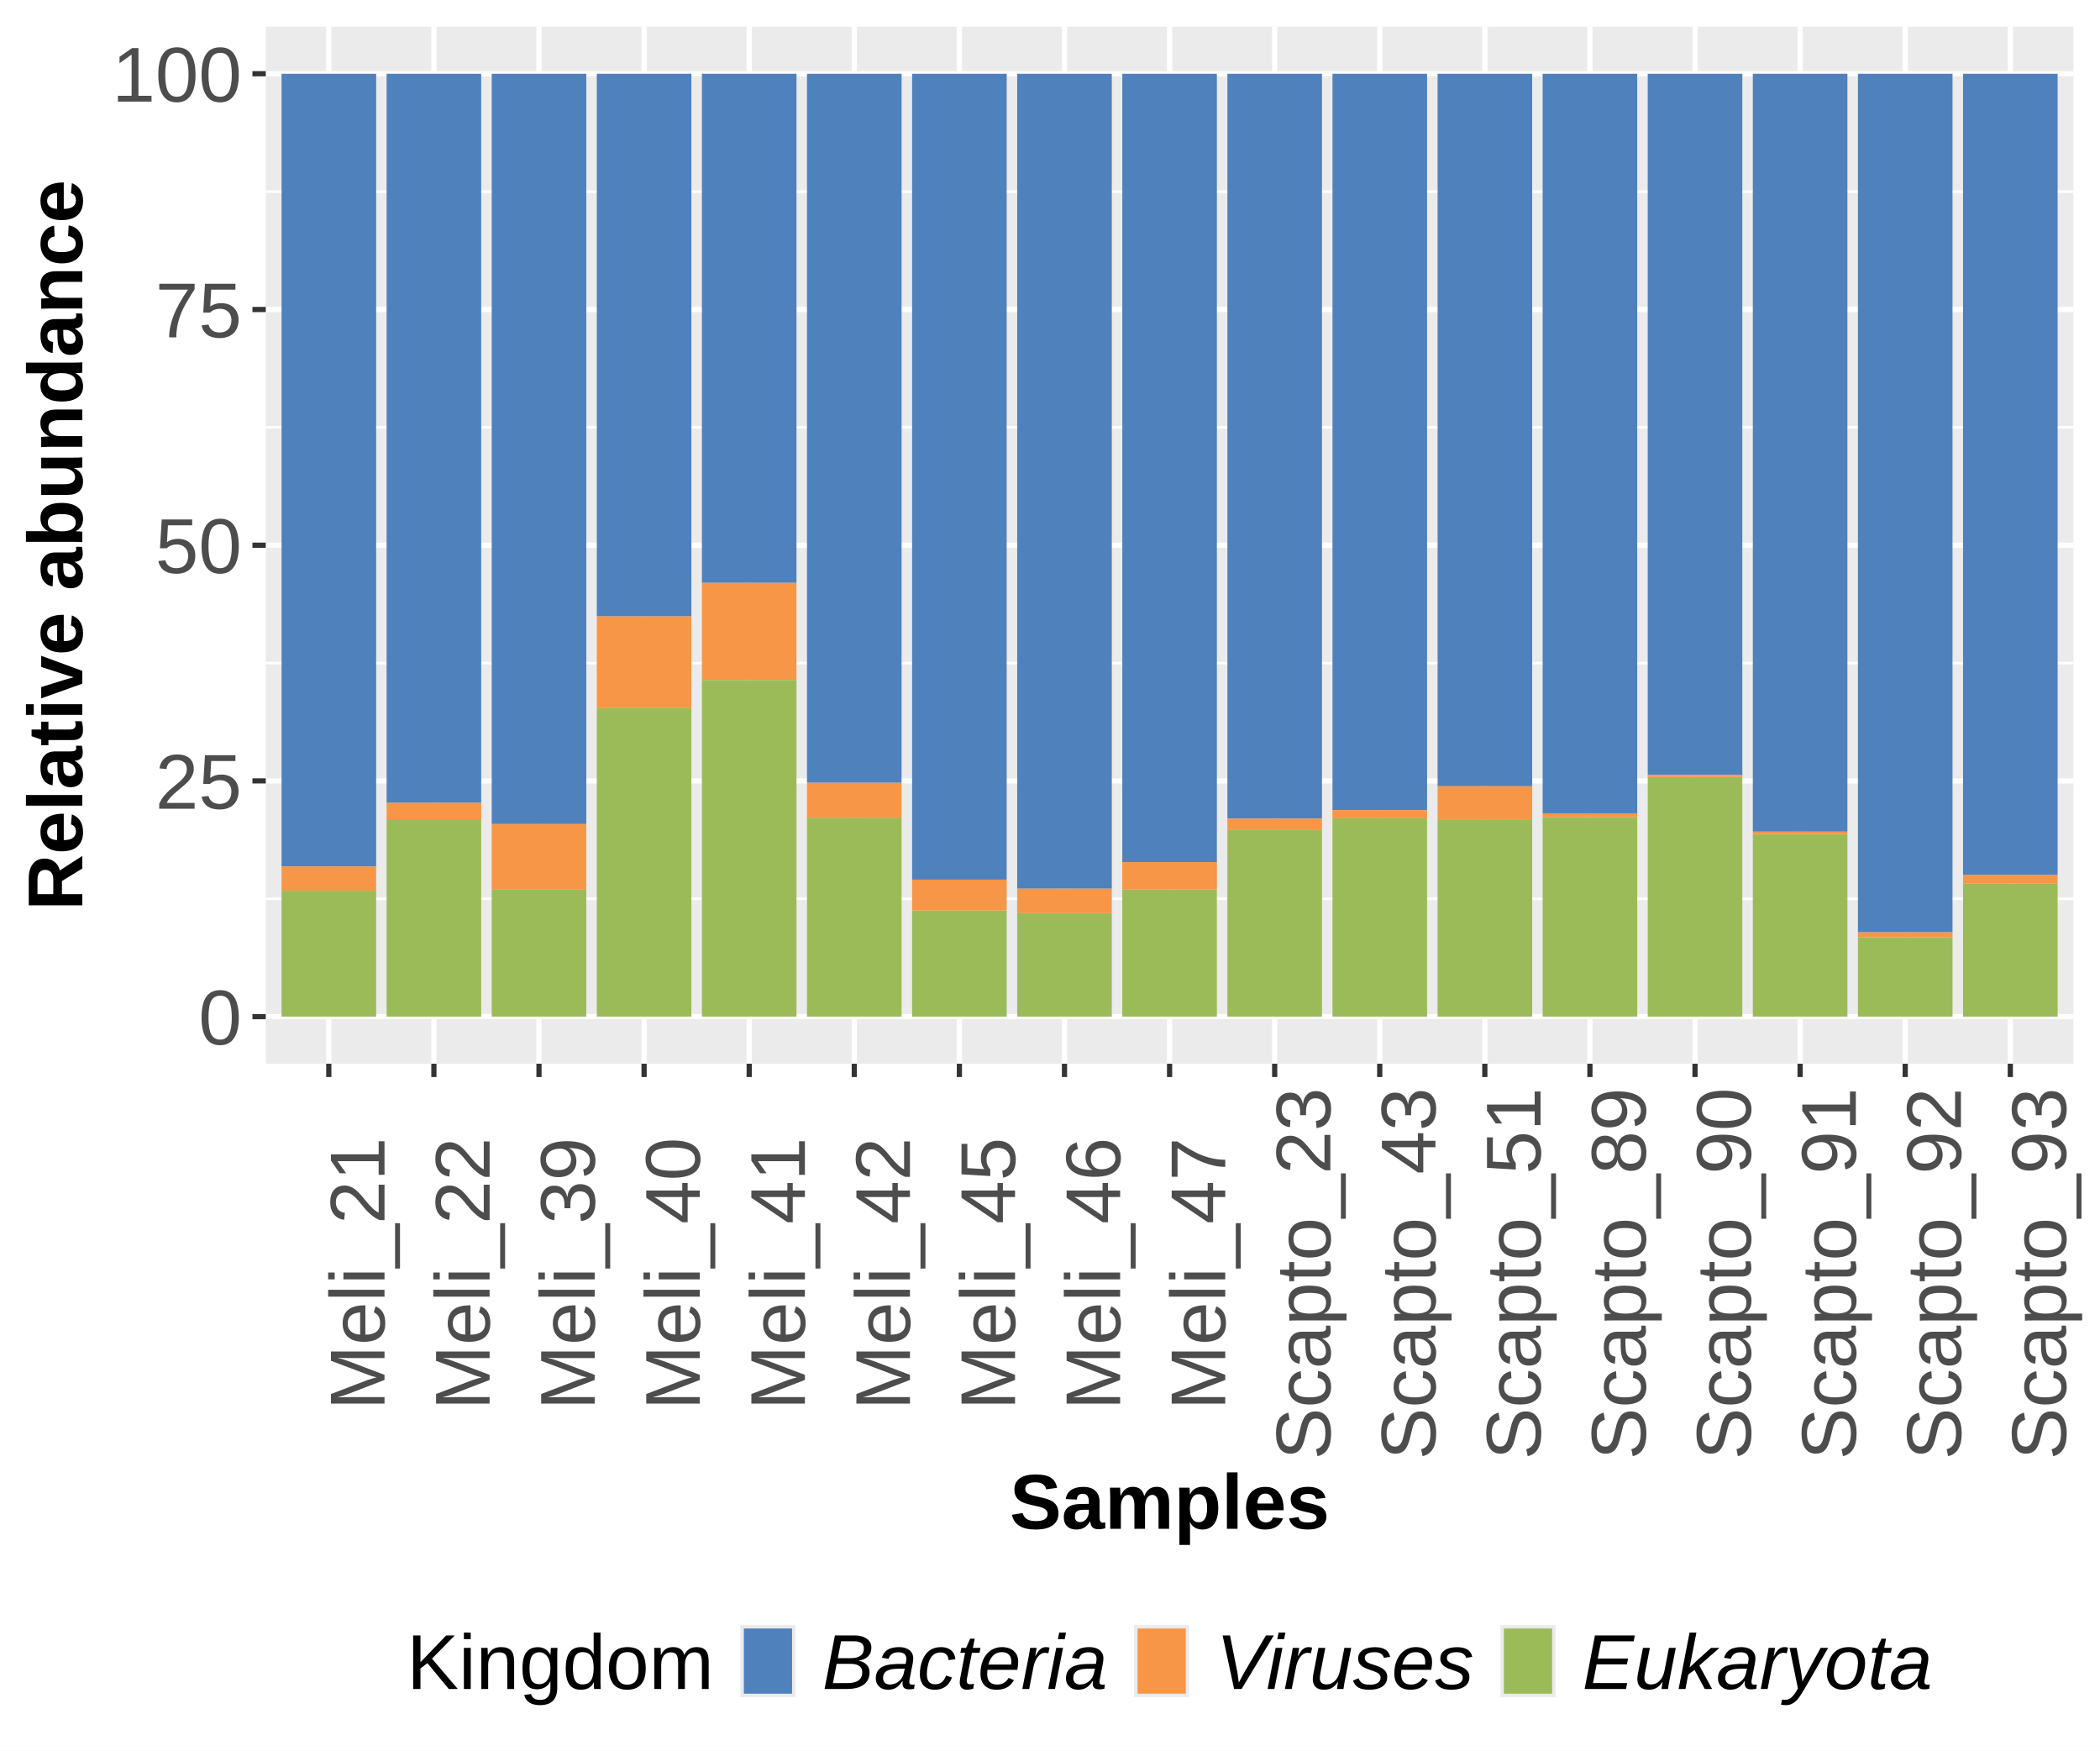
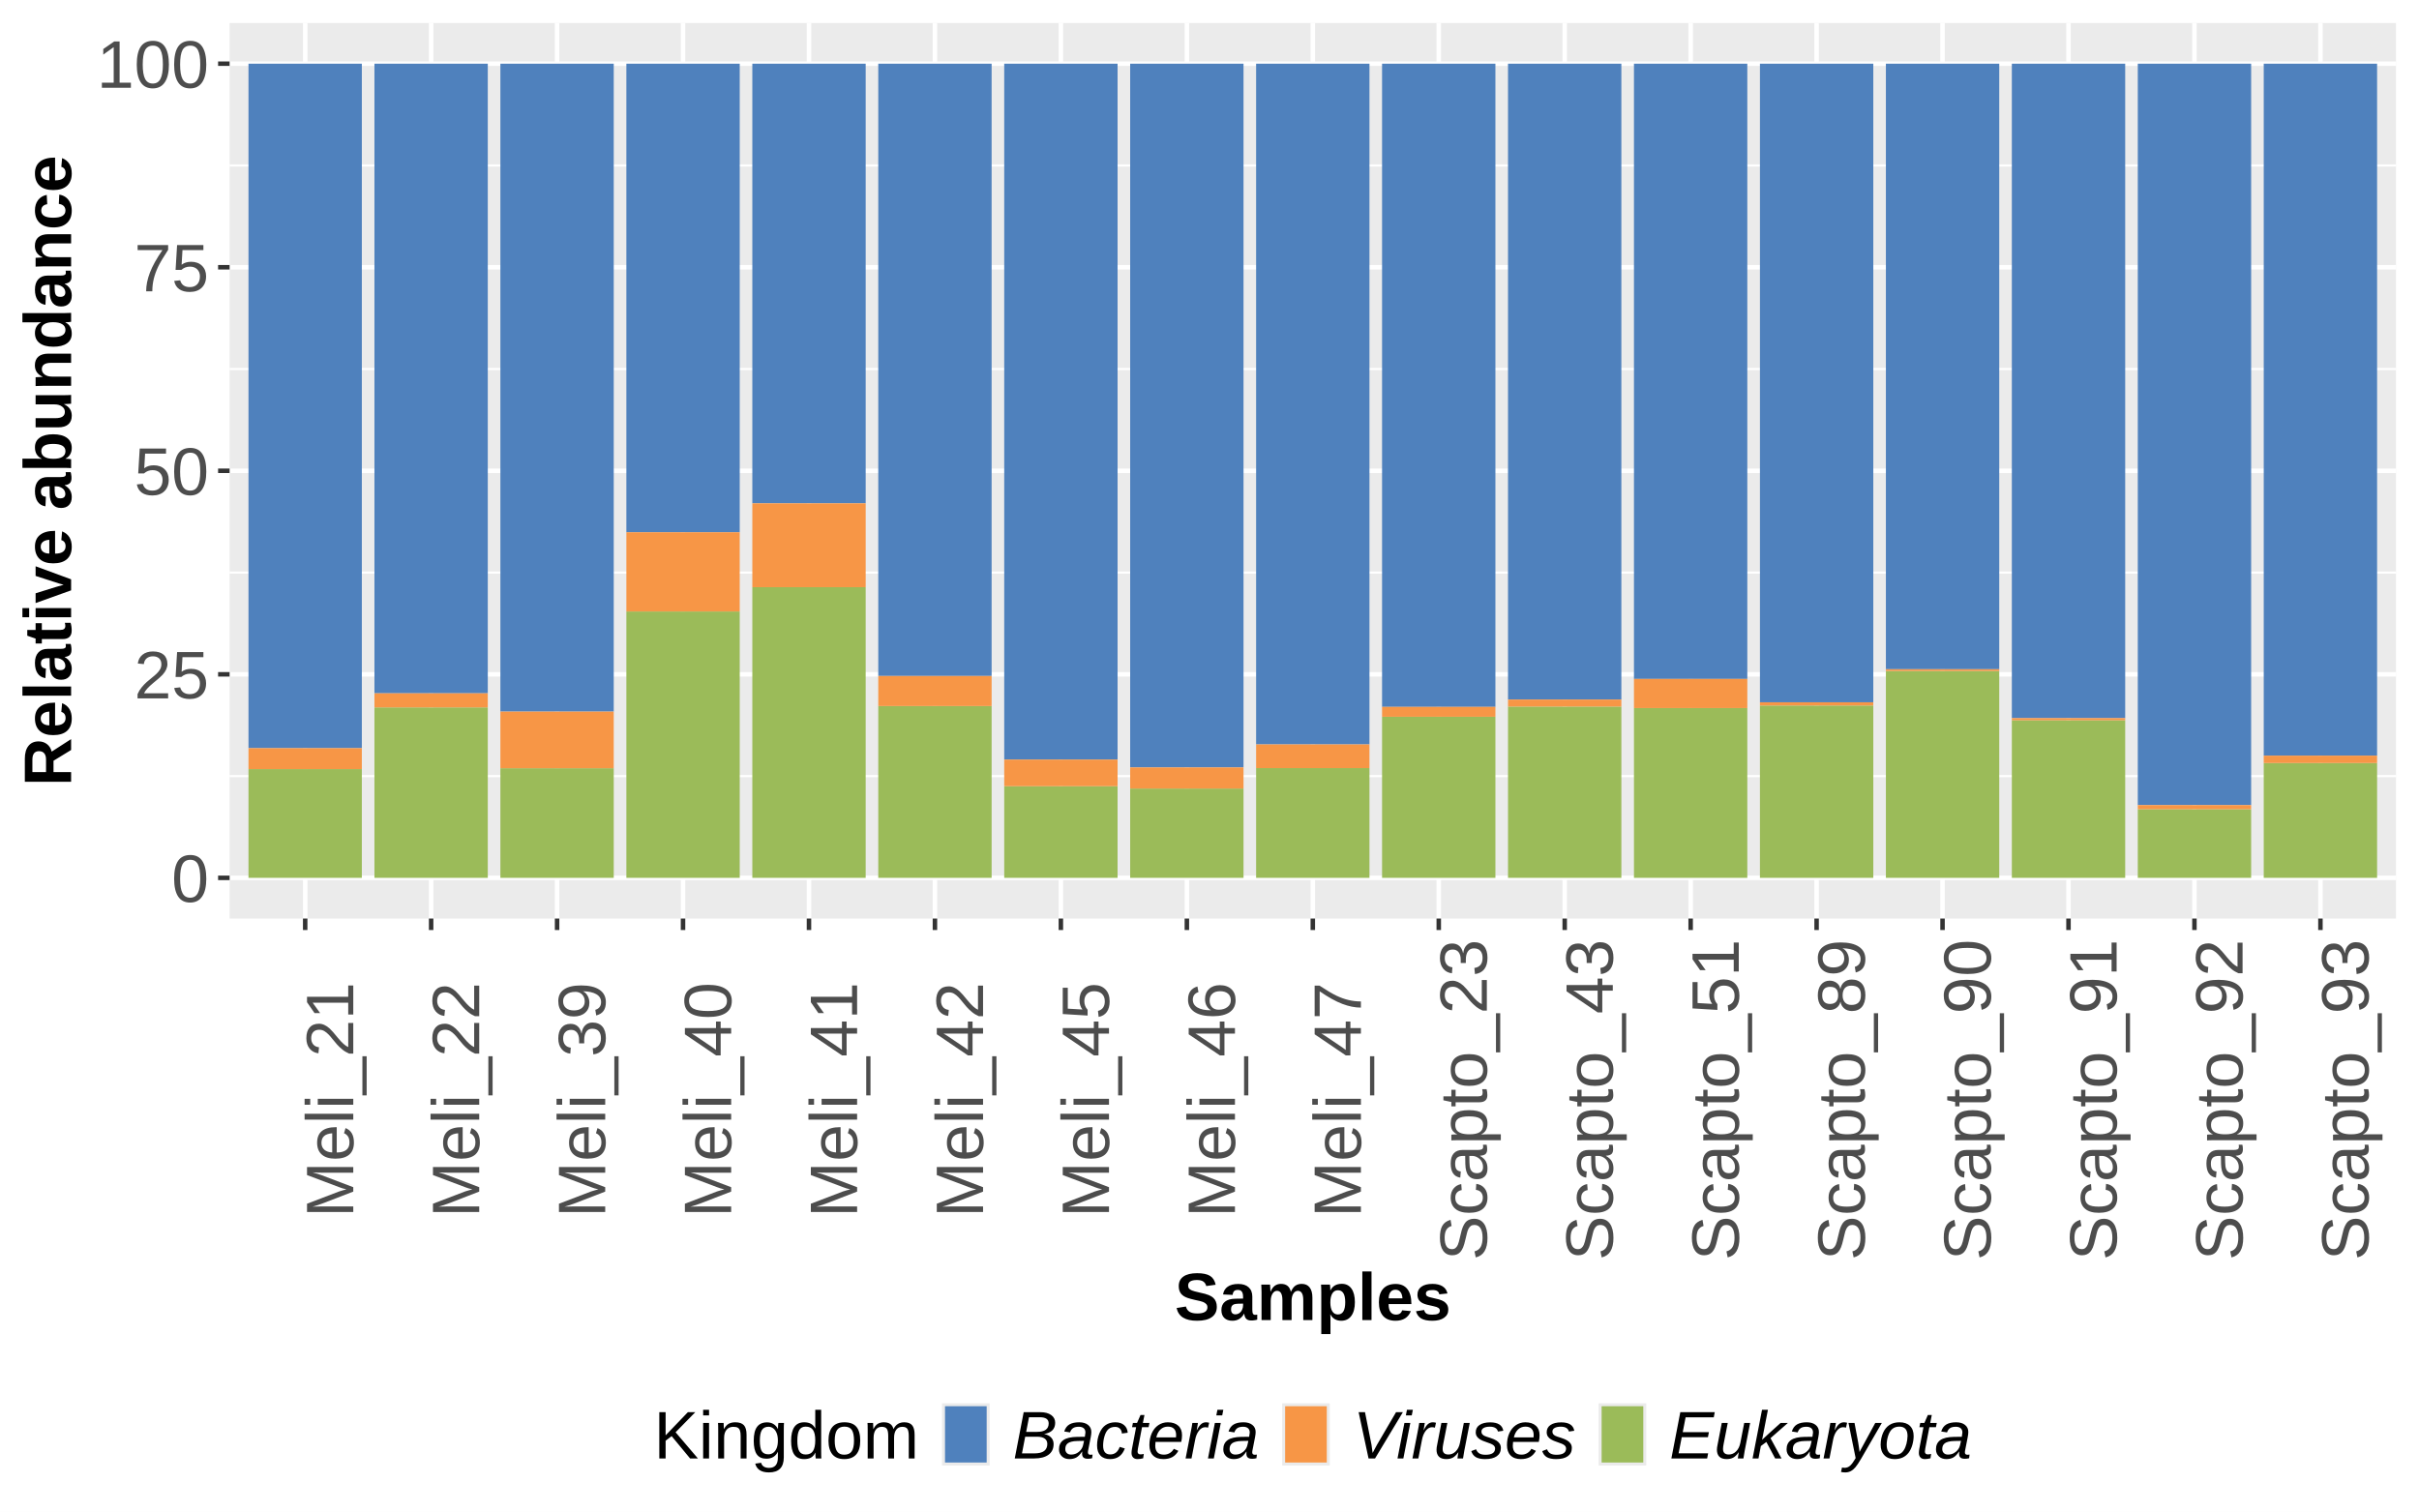
- <svg xmlns="http://www.w3.org/2000/svg" class="svglite" width="432.00pt" height="360.00pt" viewBox="0 0 432.00 360.00">
+ <svg xmlns="http://www.w3.org/2000/svg" class="svglite" width="576.00pt" height="360.00pt" viewBox="0 0 576.00 360.00">
  <defs>
    <style type="text/css">
    .svglite line, .svglite polyline, .svglite polygon, .svglite path, .svglite rect, .svglite circle {
      fill: none;
      stroke: #000000;
      stroke-linecap: round;
      stroke-linejoin: round;
      stroke-miterlimit: 10.00;
    }
    .svglite text {
      white-space: pre;
    }
  </style>
  </defs>
  <rect width="100%" height="100%" style="stroke: none; fill: #FFFFFF;" />
  <defs>
-     <clipPath id="cpMC4wMHw0MzIuMDB8MC4wMHwzNjAuMDA=">
-       <rect x="0.00" y="0.00" width="432.00" height="360.00" />
+     <clipPath id="cpMC4wMHw1NzYuMDB8MC4wMHwzNjAuMDA=">
+       <rect x="0.00" y="0.00" width="576.00" height="360.00" />
    </clipPath>
  </defs>
-   <g clip-path="url(#cpMC4wMHw0MzIuMDB8MC4wMHwzNjAuMDA=)">
-     <rect x="0.00" y="0.00" width="432.00" height="360.00" style="stroke-width: 1.07; stroke: #FFFFFF; fill: #FFFFFF;" />
+   <g clip-path="url(#cpMC4wMHw1NzYuMDB8MC4wMHwzNjAuMDA=)">
+     <rect x="0.00" y="0.00" width="576.00" height="360.00" style="stroke-width: 1.07; stroke: #FFFFFF; fill: #FFFFFF;" />
  </g>
  <defs>
-     <clipPath id="cpNTQuNjd8NDI2LjUyfDUuNDh8MjE4Ljc3">
-       <rect x="54.67" y="5.48" width="371.85" height="213.30" />
+     <clipPath id="cpNTQuNjd8NTcwLjUyfDUuNDh8MjE4Ljc3">
+       <rect x="54.67" y="5.48" width="515.85" height="213.30" />
    </clipPath>
  </defs>
-   <g clip-path="url(#cpNTQuNjd8NDI2LjUyfDUuNDh8MjE4Ljc3)">
-     <rect x="54.67" y="5.48" width="371.85" height="213.30" style="stroke-width: 1.07; stroke: none; fill: #EBEBEB;" />
-     <polyline points="54.67,184.84 426.52,184.84 " style="stroke-width: 0.53; stroke: #FFFFFF; stroke-linecap: butt;" />
-     <polyline points="54.67,136.37 426.52,136.37 " style="stroke-width: 0.53; stroke: #FFFFFF; stroke-linecap: butt;" />
-     <polyline points="54.67,87.89 426.52,87.89 " style="stroke-width: 0.53; stroke: #FFFFFF; stroke-linecap: butt;" />
-     <polyline points="54.67,39.41 426.52,39.41 " style="stroke-width: 0.53; stroke: #FFFFFF; stroke-linecap: butt;" />
-     <polyline points="54.67,209.08 426.52,209.08 " style="stroke-width: 1.07; stroke: #FFFFFF; stroke-linecap: butt;" />
-     <polyline points="54.67,160.60 426.52,160.60 " style="stroke-width: 1.07; stroke: #FFFFFF; stroke-linecap: butt;" />
-     <polyline points="54.67,112.13 426.52,112.13 " style="stroke-width: 1.07; stroke: #FFFFFF; stroke-linecap: butt;" />
-     <polyline points="54.67,63.65 426.52,63.65 " style="stroke-width: 1.07; stroke: #FFFFFF; stroke-linecap: butt;" />
-     <polyline points="54.67,15.17 426.52,15.17 " style="stroke-width: 1.07; stroke: #FFFFFF; stroke-linecap: butt;" />
-     <polyline points="67.64,218.77 67.64,5.48 " style="stroke-width: 1.07; stroke: #FFFFFF; stroke-linecap: butt;" />
-     <polyline points="89.26,218.77 89.26,5.48 " style="stroke-width: 1.07; stroke: #FFFFFF; stroke-linecap: butt;" />
-     <polyline points="110.88,218.77 110.88,5.48 " style="stroke-width: 1.07; stroke: #FFFFFF; stroke-linecap: butt;" />
-     <polyline points="132.50,218.77 132.50,5.48 " style="stroke-width: 1.07; stroke: #FFFFFF; stroke-linecap: butt;" />
-     <polyline points="154.12,218.77 154.12,5.48 " style="stroke-width: 1.07; stroke: #FFFFFF; stroke-linecap: butt;" />
-     <polyline points="175.74,218.77 175.74,5.48 " style="stroke-width: 1.07; stroke: #FFFFFF; stroke-linecap: butt;" />
-     <polyline points="197.36,218.77 197.36,5.48 " style="stroke-width: 1.07; stroke: #FFFFFF; stroke-linecap: butt;" />
-     <polyline points="218.98,218.77 218.98,5.48 " style="stroke-width: 1.07; stroke: #FFFFFF; stroke-linecap: butt;" />
-     <polyline points="240.60,218.77 240.60,5.48 " style="stroke-width: 1.07; stroke: #FFFFFF; stroke-linecap: butt;" />
-     <polyline points="262.22,218.77 262.22,5.48 " style="stroke-width: 1.07; stroke: #FFFFFF; stroke-linecap: butt;" />
-     <polyline points="283.83,218.77 283.83,5.48 " style="stroke-width: 1.07; stroke: #FFFFFF; stroke-linecap: butt;" />
-     <polyline points="305.45,218.77 305.45,5.48 " style="stroke-width: 1.07; stroke: #FFFFFF; stroke-linecap: butt;" />
-     <polyline points="327.07,218.77 327.07,5.48 " style="stroke-width: 1.07; stroke: #FFFFFF; stroke-linecap: butt;" />
-     <polyline points="348.69,218.77 348.69,5.48 " style="stroke-width: 1.07; stroke: #FFFFFF; stroke-linecap: butt;" />
-     <polyline points="370.31,218.77 370.31,5.48 " style="stroke-width: 1.07; stroke: #FFFFFF; stroke-linecap: butt;" />
-     <polyline points="391.93,218.77 391.93,5.48 " style="stroke-width: 1.07; stroke: #FFFFFF; stroke-linecap: butt;" />
-     <polyline points="413.55,218.77 413.55,5.48 " style="stroke-width: 1.07; stroke: #FFFFFF; stroke-linecap: butt;" />
-     <rect x="382.20" y="15.17" width="19.46" height="176.57" style="stroke-width: 1.07; stroke: none; stroke-linecap: butt; stroke-linejoin: miter; fill: #4F81BD;" />
-     <rect x="209.25" y="15.17" width="19.46" height="167.60" style="stroke-width: 1.07; stroke: none; stroke-linecap: butt; stroke-linejoin: miter; fill: #4F81BD;" />
-     <rect x="187.63" y="15.17" width="19.46" height="165.74" style="stroke-width: 1.07; stroke: none; stroke-linecap: butt; stroke-linejoin: miter; fill: #4F81BD;" />
-     <rect x="403.82" y="15.17" width="19.46" height="164.80" style="stroke-width: 1.07; stroke: none; stroke-linecap: butt; stroke-linejoin: miter; fill: #4F81BD;" />
-     <rect x="57.92" y="15.17" width="19.46" height="163.02" style="stroke-width: 1.07; stroke: none; stroke-linecap: butt; stroke-linejoin: miter; fill: #4F81BD;" />
-     <rect x="230.87" y="15.17" width="19.46" height="162.13" style="stroke-width: 1.07; stroke: none; stroke-linecap: butt; stroke-linejoin: miter; fill: #4F81BD;" />
-     <rect x="360.58" y="15.17" width="19.46" height="155.87" style="stroke-width: 1.07; stroke: none; stroke-linecap: butt; stroke-linejoin: miter; fill: #4F81BD;" />
-     <rect x="101.15" y="15.17" width="19.46" height="154.31" style="stroke-width: 1.07; stroke: none; stroke-linecap: butt; stroke-linejoin: miter; fill: #4F81BD;" />
-     <rect x="252.49" y="15.17" width="19.46" height="153.19" style="stroke-width: 1.07; stroke: none; stroke-linecap: butt; stroke-linejoin: miter; fill: #4F81BD;" />
-     <rect x="317.34" y="15.17" width="19.46" height="152.09" style="stroke-width: 1.07; stroke: none; stroke-linecap: butt; stroke-linejoin: miter; fill: #4F81BD;" />
-     <rect x="274.11" y="15.17" width="19.46" height="151.43" style="stroke-width: 1.07; stroke: none; stroke-linecap: butt; stroke-linejoin: miter; fill: #4F81BD;" />
-     <rect x="79.53" y="15.17" width="19.46" height="149.95" style="stroke-width: 1.07; stroke: none; stroke-linecap: butt; stroke-linejoin: miter; fill: #4F81BD;" />
-     <rect x="295.73" y="15.17" width="19.46" height="146.53" style="stroke-width: 1.07; stroke: none; stroke-linecap: butt; stroke-linejoin: miter; fill: #4F81BD;" />
-     <rect x="166.01" y="15.17" width="19.46" height="145.83" style="stroke-width: 1.07; stroke: none; stroke-linecap: butt; stroke-linejoin: miter; fill: #4F81BD;" />
-     <rect x="338.96" y="15.17" width="19.46" height="144.22" style="stroke-width: 1.07; stroke: none; stroke-linecap: butt; stroke-linejoin: miter; fill: #4F81BD;" />
-     <rect x="122.77" y="15.17" width="19.46" height="111.60" style="stroke-width: 1.07; stroke: none; stroke-linecap: butt; stroke-linejoin: miter; fill: #4F81BD;" />
-     <rect x="144.39" y="15.17" width="19.46" height="104.70" style="stroke-width: 1.07; stroke: none; stroke-linecap: butt; stroke-linejoin: miter; fill: #4F81BD;" />
-     <rect x="144.39" y="139.85" width="19.46" height="69.23" style="stroke-width: 1.07; stroke: none; stroke-linecap: butt; stroke-linejoin: miter; fill: #9BBB59;" />
-     <rect x="122.77" y="145.64" width="19.46" height="63.44" style="stroke-width: 1.07; stroke: none; stroke-linecap: butt; stroke-linejoin: miter; fill: #9BBB59;" />
-     <rect x="338.96" y="159.80" width="19.46" height="49.28" style="stroke-width: 1.07; stroke: none; stroke-linecap: butt; stroke-linejoin: miter; fill: #9BBB59;" />
-     <rect x="317.34" y="168.03" width="19.46" height="41.05" style="stroke-width: 1.07; stroke: none; stroke-linecap: butt; stroke-linejoin: miter; fill: #9BBB59;" />
-     <rect x="166.01" y="168.16" width="19.46" height="40.92" style="stroke-width: 1.07; stroke: none; stroke-linecap: butt; stroke-linejoin: miter; fill: #9BBB59;" />
-     <rect x="274.11" y="168.28" width="19.46" height="40.80" style="stroke-width: 1.07; stroke: none; stroke-linecap: butt; stroke-linejoin: miter; fill: #9BBB59;" />
-     <rect x="79.53" y="168.48" width="19.46" height="40.60" style="stroke-width: 1.07; stroke: none; stroke-linecap: butt; stroke-linejoin: miter; fill: #9BBB59;" />
-     <rect x="295.73" y="168.64" width="19.46" height="40.44" style="stroke-width: 1.07; stroke: none; stroke-linecap: butt; stroke-linejoin: miter; fill: #9BBB59;" />
-     <rect x="252.49" y="170.71" width="19.46" height="38.37" style="stroke-width: 1.07; stroke: none; stroke-linecap: butt; stroke-linejoin: miter; fill: #9BBB59;" />
-     <rect x="360.58" y="171.54" width="19.46" height="37.54" style="stroke-width: 1.07; stroke: none; stroke-linecap: butt; stroke-linejoin: miter; fill: #9BBB59;" />
-     <rect x="403.82" y="181.73" width="19.46" height="27.35" style="stroke-width: 1.07; stroke: none; stroke-linecap: butt; stroke-linejoin: miter; fill: #9BBB59;" />
-     <rect x="230.87" y="182.94" width="19.46" height="26.14" style="stroke-width: 1.07; stroke: none; stroke-linecap: butt; stroke-linejoin: miter; fill: #9BBB59;" />
-     <rect x="101.15" y="182.97" width="19.46" height="26.11" style="stroke-width: 1.07; stroke: none; stroke-linecap: butt; stroke-linejoin: miter; fill: #9BBB59;" />
-     <rect x="57.92" y="183.18" width="19.46" height="25.90" style="stroke-width: 1.07; stroke: none; stroke-linecap: butt; stroke-linejoin: miter; fill: #9BBB59;" />
-     <rect x="187.63" y="187.25" width="19.46" height="21.83" style="stroke-width: 1.07; stroke: none; stroke-linecap: butt; stroke-linejoin: miter; fill: #9BBB59;" />
-     <rect x="209.25" y="187.81" width="19.46" height="21.27" style="stroke-width: 1.07; stroke: none; stroke-linecap: butt; stroke-linejoin: miter; fill: #9BBB59;" />
-     <rect x="144.39" y="119.88" width="19.46" height="19.97" style="stroke-width: 1.07; stroke: none; stroke-linecap: butt; stroke-linejoin: miter; fill: #F79646;" />
-     <rect x="122.77" y="126.77" width="19.46" height="18.87" style="stroke-width: 1.07; stroke: none; stroke-linecap: butt; stroke-linejoin: miter; fill: #F79646;" />
-     <rect x="382.20" y="192.74" width="19.46" height="16.34" style="stroke-width: 1.07; stroke: none; stroke-linecap: butt; stroke-linejoin: miter; fill: #9BBB59;" />
-     <rect x="101.15" y="169.49" width="19.46" height="13.48" style="stroke-width: 1.07; stroke: none; stroke-linecap: butt; stroke-linejoin: miter; fill: #F79646;" />
-     <rect x="166.01" y="161.01" width="19.46" height="7.15" style="stroke-width: 1.07; stroke: none; stroke-linecap: butt; stroke-linejoin: miter; fill: #F79646;" />
-     <rect x="295.73" y="161.70" width="19.46" height="6.94" style="stroke-width: 1.07; stroke: none; stroke-linecap: butt; stroke-linejoin: miter; fill: #F79646;" />
-     <rect x="187.63" y="180.91" width="19.46" height="6.34" style="stroke-width: 1.07; stroke: none; stroke-linecap: butt; stroke-linejoin: miter; fill: #F79646;" />
-     <rect x="230.87" y="177.30" width="19.46" height="5.64" style="stroke-width: 1.07; stroke: none; stroke-linecap: butt; stroke-linejoin: miter; fill: #F79646;" />
-     <rect x="209.25" y="182.78" width="19.46" height="5.03" style="stroke-width: 1.07; stroke: none; stroke-linecap: butt; stroke-linejoin: miter; fill: #F79646;" />
-     <rect x="57.92" y="178.19" width="19.46" height="4.99" style="stroke-width: 1.07; stroke: none; stroke-linecap: butt; stroke-linejoin: miter; fill: #F79646;" />
-     <rect x="79.53" y="165.13" width="19.46" height="3.35" style="stroke-width: 1.07; stroke: none; stroke-linecap: butt; stroke-linejoin: miter; fill: #F79646;" />
-     <rect x="252.49" y="168.36" width="19.46" height="2.35" style="stroke-width: 1.07; stroke: none; stroke-linecap: butt; stroke-linejoin: miter; fill: #F79646;" />
-     <rect x="403.82" y="179.97" width="19.46" height="1.76" style="stroke-width: 1.07; stroke: none; stroke-linecap: butt; stroke-linejoin: miter; fill: #F79646;" />
-     <rect x="274.11" y="166.61" width="19.46" height="1.67" style="stroke-width: 1.07; stroke: none; stroke-linecap: butt; stroke-linejoin: miter; fill: #F79646;" />
-     <rect x="382.20" y="191.75" width="19.46" height="0.99" style="stroke-width: 1.07; stroke: none; stroke-linecap: butt; stroke-linejoin: miter; fill: #F79646;" />
-     <rect x="317.34" y="167.27" width="19.46" height="0.76" style="stroke-width: 1.07; stroke: none; stroke-linecap: butt; stroke-linejoin: miter; fill: #F79646;" />
-     <rect x="360.58" y="171.04" width="19.46" height="0.50" style="stroke-width: 1.07; stroke: none; stroke-linecap: butt; stroke-linejoin: miter; fill: #F79646;" />
-     <rect x="338.96" y="159.40" width="19.46" height="0.40" style="stroke-width: 1.07; stroke: none; stroke-linecap: butt; stroke-linejoin: miter; fill: #F79646;" />
+   <g clip-path="url(#cpNTQuNjd8NTcwLjUyfDUuNDh8MjE4Ljc3)">
+     <rect x="54.67" y="5.48" width="515.85" height="213.30" style="stroke-width: 1.07; stroke: none; fill: #EBEBEB;" />
+     <polyline points="54.67,184.84 570.52,184.84 " style="stroke-width: 0.53; stroke: #FFFFFF; stroke-linecap: butt;" />
+     <polyline points="54.67,136.37 570.52,136.37 " style="stroke-width: 0.53; stroke: #FFFFFF; stroke-linecap: butt;" />
+     <polyline points="54.67,87.89 570.52,87.89 " style="stroke-width: 0.53; stroke: #FFFFFF; stroke-linecap: butt;" />
+     <polyline points="54.67,39.41 570.52,39.41 " style="stroke-width: 0.53; stroke: #FFFFFF; stroke-linecap: butt;" />
+     <polyline points="54.67,209.08 570.52,209.08 " style="stroke-width: 1.07; stroke: #FFFFFF; stroke-linecap: butt;" />
+     <polyline points="54.67,160.60 570.52,160.60 " style="stroke-width: 1.07; stroke: #FFFFFF; stroke-linecap: butt;" />
+     <polyline points="54.67,112.13 570.52,112.13 " style="stroke-width: 1.07; stroke: #FFFFFF; stroke-linecap: butt;" />
+     <polyline points="54.67,63.65 570.52,63.65 " style="stroke-width: 1.07; stroke: #FFFFFF; stroke-linecap: butt;" />
+     <polyline points="54.67,15.17 570.52,15.17 " style="stroke-width: 1.07; stroke: #FFFFFF; stroke-linecap: butt;" />
+     <polyline points="72.67,218.77 72.67,5.48 " style="stroke-width: 1.07; stroke: #FFFFFF; stroke-linecap: butt;" />
+     <polyline points="102.66,218.77 102.66,5.48 " style="stroke-width: 1.07; stroke: #FFFFFF; stroke-linecap: butt;" />
+     <polyline points="132.65,218.77 132.65,5.48 " style="stroke-width: 1.07; stroke: #FFFFFF; stroke-linecap: butt;" />
+     <polyline points="162.64,218.77 162.64,5.48 " style="stroke-width: 1.07; stroke: #FFFFFF; stroke-linecap: butt;" />
+     <polyline points="192.63,218.77 192.63,5.48 " style="stroke-width: 1.07; stroke: #FFFFFF; stroke-linecap: butt;" />
+     <polyline points="222.62,218.77 222.62,5.48 " style="stroke-width: 1.07; stroke: #FFFFFF; stroke-linecap: butt;" />
+     <polyline points="252.61,218.77 252.61,5.48 " style="stroke-width: 1.07; stroke: #FFFFFF; stroke-linecap: butt;" />
+     <polyline points="282.61,218.77 282.61,5.48 " style="stroke-width: 1.07; stroke: #FFFFFF; stroke-linecap: butt;" />
+     <polyline points="312.60,218.77 312.60,5.48 " style="stroke-width: 1.07; stroke: #FFFFFF; stroke-linecap: butt;" />
+     <polyline points="342.59,218.77 342.59,5.48 " style="stroke-width: 1.07; stroke: #FFFFFF; stroke-linecap: butt;" />
+     <polyline points="372.58,218.77 372.58,5.48 " style="stroke-width: 1.07; stroke: #FFFFFF; stroke-linecap: butt;" />
+     <polyline points="402.57,218.77 402.57,5.48 " style="stroke-width: 1.07; stroke: #FFFFFF; stroke-linecap: butt;" />
+     <polyline points="432.56,218.77 432.56,5.48 " style="stroke-width: 1.07; stroke: #FFFFFF; stroke-linecap: butt;" />
+     <polyline points="462.55,218.77 462.55,5.48 " style="stroke-width: 1.07; stroke: #FFFFFF; stroke-linecap: butt;" />
+     <polyline points="492.54,218.77 492.54,5.48 " style="stroke-width: 1.07; stroke: #FFFFFF; stroke-linecap: butt;" />
+     <polyline points="522.53,218.77 522.53,5.48 " style="stroke-width: 1.07; stroke: #FFFFFF; stroke-linecap: butt;" />
+     <polyline points="552.53,218.77 552.53,5.48 " style="stroke-width: 1.07; stroke: #FFFFFF; stroke-linecap: butt;" />
+     <rect x="509.04" y="15.17" width="26.99" height="176.57" style="stroke-width: 1.07; stroke: none; stroke-linecap: butt; stroke-linejoin: miter; fill: #4F81BD;" />
+     <rect x="269.11" y="15.17" width="26.99" height="167.60" style="stroke-width: 1.07; stroke: none; stroke-linecap: butt; stroke-linejoin: miter; fill: #4F81BD;" />
+     <rect x="239.12" y="15.17" width="26.99" height="165.74" style="stroke-width: 1.07; stroke: none; stroke-linecap: butt; stroke-linejoin: miter; fill: #4F81BD;" />
+     <rect x="539.03" y="15.17" width="26.99" height="164.80" style="stroke-width: 1.07; stroke: none; stroke-linecap: butt; stroke-linejoin: miter; fill: #4F81BD;" />
+     <rect x="59.17" y="15.17" width="26.99" height="163.02" style="stroke-width: 1.07; stroke: none; stroke-linecap: butt; stroke-linejoin: miter; fill: #4F81BD;" />
+     <rect x="299.10" y="15.17" width="26.99" height="162.13" style="stroke-width: 1.07; stroke: none; stroke-linecap: butt; stroke-linejoin: miter; fill: #4F81BD;" />
+     <rect x="479.05" y="15.17" width="26.99" height="155.87" style="stroke-width: 1.07; stroke: none; stroke-linecap: butt; stroke-linejoin: miter; fill: #4F81BD;" />
+     <rect x="119.15" y="15.17" width="26.99" height="154.31" style="stroke-width: 1.07; stroke: none; stroke-linecap: butt; stroke-linejoin: miter; fill: #4F81BD;" />
+     <rect x="329.09" y="15.17" width="26.99" height="153.19" style="stroke-width: 1.07; stroke: none; stroke-linecap: butt; stroke-linejoin: miter; fill: #4F81BD;" />
+     <rect x="419.07" y="15.17" width="26.99" height="152.09" style="stroke-width: 1.07; stroke: none; stroke-linecap: butt; stroke-linejoin: miter; fill: #4F81BD;" />
+     <rect x="359.08" y="15.17" width="26.99" height="151.43" style="stroke-width: 1.07; stroke: none; stroke-linecap: butt; stroke-linejoin: miter; fill: #4F81BD;" />
+     <rect x="89.16" y="15.17" width="26.99" height="149.95" style="stroke-width: 1.07; stroke: none; stroke-linecap: butt; stroke-linejoin: miter; fill: #4F81BD;" />
+     <rect x="389.07" y="15.17" width="26.99" height="146.53" style="stroke-width: 1.07; stroke: none; stroke-linecap: butt; stroke-linejoin: miter; fill: #4F81BD;" />
+     <rect x="209.13" y="15.17" width="26.99" height="145.83" style="stroke-width: 1.07; stroke: none; stroke-linecap: butt; stroke-linejoin: miter; fill: #4F81BD;" />
+     <rect x="449.06" y="15.17" width="26.99" height="144.22" style="stroke-width: 1.07; stroke: none; stroke-linecap: butt; stroke-linejoin: miter; fill: #4F81BD;" />
+     <rect x="149.15" y="15.17" width="26.99" height="111.60" style="stroke-width: 1.07; stroke: none; stroke-linecap: butt; stroke-linejoin: miter; fill: #4F81BD;" />
+     <rect x="179.14" y="15.17" width="26.99" height="104.70" style="stroke-width: 1.07; stroke: none; stroke-linecap: butt; stroke-linejoin: miter; fill: #4F81BD;" />
+     <rect x="179.14" y="139.85" width="26.99" height="69.23" style="stroke-width: 1.07; stroke: none; stroke-linecap: butt; stroke-linejoin: miter; fill: #9BBB59;" />
+     <rect x="149.15" y="145.64" width="26.99" height="63.44" style="stroke-width: 1.07; stroke: none; stroke-linecap: butt; stroke-linejoin: miter; fill: #9BBB59;" />
+     <rect x="449.06" y="159.80" width="26.99" height="49.28" style="stroke-width: 1.07; stroke: none; stroke-linecap: butt; stroke-linejoin: miter; fill: #9BBB59;" />
+     <rect x="419.07" y="168.03" width="26.99" height="41.05" style="stroke-width: 1.07; stroke: none; stroke-linecap: butt; stroke-linejoin: miter; fill: #9BBB59;" />
+     <rect x="209.13" y="168.16" width="26.99" height="40.92" style="stroke-width: 1.07; stroke: none; stroke-linecap: butt; stroke-linejoin: miter; fill: #9BBB59;" />
+     <rect x="359.08" y="168.28" width="26.99" height="40.80" style="stroke-width: 1.07; stroke: none; stroke-linecap: butt; stroke-linejoin: miter; fill: #9BBB59;" />
+     <rect x="89.16" y="168.48" width="26.99" height="40.60" style="stroke-width: 1.07; stroke: none; stroke-linecap: butt; stroke-linejoin: miter; fill: #9BBB59;" />
+     <rect x="389.07" y="168.64" width="26.99" height="40.44" style="stroke-width: 1.07; stroke: none; stroke-linecap: butt; stroke-linejoin: miter; fill: #9BBB59;" />
+     <rect x="329.09" y="170.71" width="26.99" height="38.37" style="stroke-width: 1.07; stroke: none; stroke-linecap: butt; stroke-linejoin: miter; fill: #9BBB59;" />
+     <rect x="479.05" y="171.54" width="26.99" height="37.54" style="stroke-width: 1.07; stroke: none; stroke-linecap: butt; stroke-linejoin: miter; fill: #9BBB59;" />
+     <rect x="539.03" y="181.73" width="26.99" height="27.35" style="stroke-width: 1.07; stroke: none; stroke-linecap: butt; stroke-linejoin: miter; fill: #9BBB59;" />
+     <rect x="299.10" y="182.94" width="26.99" height="26.14" style="stroke-width: 1.07; stroke: none; stroke-linecap: butt; stroke-linejoin: miter; fill: #9BBB59;" />
+     <rect x="119.15" y="182.97" width="26.99" height="26.11" style="stroke-width: 1.07; stroke: none; stroke-linecap: butt; stroke-linejoin: miter; fill: #9BBB59;" />
+     <rect x="59.17" y="183.18" width="26.99" height="25.90" style="stroke-width: 1.07; stroke: none; stroke-linecap: butt; stroke-linejoin: miter; fill: #9BBB59;" />
+     <rect x="239.12" y="187.25" width="26.99" height="21.83" style="stroke-width: 1.07; stroke: none; stroke-linecap: butt; stroke-linejoin: miter; fill: #9BBB59;" />
+     <rect x="269.11" y="187.81" width="26.99" height="21.27" style="stroke-width: 1.07; stroke: none; stroke-linecap: butt; stroke-linejoin: miter; fill: #9BBB59;" />
+     <rect x="179.14" y="119.88" width="26.99" height="19.97" style="stroke-width: 1.07; stroke: none; stroke-linecap: butt; stroke-linejoin: miter; fill: #F79646;" />
+     <rect x="149.15" y="126.77" width="26.99" height="18.87" style="stroke-width: 1.07; stroke: none; stroke-linecap: butt; stroke-linejoin: miter; fill: #F79646;" />
+     <rect x="509.04" y="192.74" width="26.99" height="16.34" style="stroke-width: 1.07; stroke: none; stroke-linecap: butt; stroke-linejoin: miter; fill: #9BBB59;" />
+     <rect x="119.15" y="169.49" width="26.99" height="13.48" style="stroke-width: 1.07; stroke: none; stroke-linecap: butt; stroke-linejoin: miter; fill: #F79646;" />
+     <rect x="209.13" y="161.01" width="26.99" height="7.15" style="stroke-width: 1.07; stroke: none; stroke-linecap: butt; stroke-linejoin: miter; fill: #F79646;" />
+     <rect x="389.07" y="161.70" width="26.99" height="6.94" style="stroke-width: 1.07; stroke: none; stroke-linecap: butt; stroke-linejoin: miter; fill: #F79646;" />
+     <rect x="239.12" y="180.91" width="26.99" height="6.34" style="stroke-width: 1.07; stroke: none; stroke-linecap: butt; stroke-linejoin: miter; fill: #F79646;" />
+     <rect x="299.10" y="177.30" width="26.99" height="5.64" style="stroke-width: 1.07; stroke: none; stroke-linecap: butt; stroke-linejoin: miter; fill: #F79646;" />
+     <rect x="269.11" y="182.78" width="26.99" height="5.03" style="stroke-width: 1.07; stroke: none; stroke-linecap: butt; stroke-linejoin: miter; fill: #F79646;" />
+     <rect x="59.17" y="178.19" width="26.99" height="4.99" style="stroke-width: 1.07; stroke: none; stroke-linecap: butt; stroke-linejoin: miter; fill: #F79646;" />
+     <rect x="89.16" y="165.13" width="26.99" height="3.35" style="stroke-width: 1.07; stroke: none; stroke-linecap: butt; stroke-linejoin: miter; fill: #F79646;" />
+     <rect x="329.09" y="168.36" width="26.99" height="2.35" style="stroke-width: 1.07; stroke: none; stroke-linecap: butt; stroke-linejoin: miter; fill: #F79646;" />
+     <rect x="539.03" y="179.97" width="26.99" height="1.76" style="stroke-width: 1.07; stroke: none; stroke-linecap: butt; stroke-linejoin: miter; fill: #F79646;" />
+     <rect x="359.08" y="166.61" width="26.99" height="1.67" style="stroke-width: 1.07; stroke: none; stroke-linecap: butt; stroke-linejoin: miter; fill: #F79646;" />
+     <rect x="509.04" y="191.75" width="26.99" height="0.99" style="stroke-width: 1.07; stroke: none; stroke-linecap: butt; stroke-linejoin: miter; fill: #F79646;" />
+     <rect x="419.07" y="167.27" width="26.99" height="0.76" style="stroke-width: 1.07; stroke: none; stroke-linecap: butt; stroke-linejoin: miter; fill: #F79646;" />
+     <rect x="479.05" y="171.04" width="26.99" height="0.50" style="stroke-width: 1.07; stroke: none; stroke-linecap: butt; stroke-linejoin: miter; fill: #F79646;" />
+     <rect x="449.06" y="159.40" width="26.99" height="0.40" style="stroke-width: 1.07; stroke: none; stroke-linecap: butt; stroke-linejoin: miter; fill: #F79646;" />
  </g>
-   <g clip-path="url(#cpMC4wMHw0MzIuMDB8MC4wMHwzNjAuMDA=)">
+   <g clip-path="url(#cpMC4wMHw1NzYuMDB8MC4wMHwzNjAuMDA=)">
    <text x="49.74" y="214.81" text-anchor="end" style="font-size: 16.00px;fill: #4D4D4D; font-family: &quot;Arial&quot;;" textLength="8.90px" lengthAdjust="spacingAndGlyphs">0</text>
    <text x="49.74" y="166.33" text-anchor="end" style="font-size: 16.00px;fill: #4D4D4D; font-family: &quot;Arial&quot;;" textLength="17.80px" lengthAdjust="spacingAndGlyphs">25</text>
    <text x="49.74" y="117.85" text-anchor="end" style="font-size: 16.00px;fill: #4D4D4D; font-family: &quot;Arial&quot;;" textLength="17.80px" lengthAdjust="spacingAndGlyphs">50</text>
    <text x="49.74" y="69.38" text-anchor="end" style="font-size: 16.00px;fill: #4D4D4D; font-family: &quot;Arial&quot;;" textLength="17.80px" lengthAdjust="spacingAndGlyphs">75</text>
    <text x="49.74" y="20.90" text-anchor="end" style="font-size: 16.00px;fill: #4D4D4D; font-family: &quot;Arial&quot;;" textLength="26.70px" lengthAdjust="spacingAndGlyphs">100</text>
    <polyline points="51.93,209.08 54.67,209.08 " style="stroke-width: 1.07; stroke: #333333; stroke-linecap: butt;" />
    <polyline points="51.93,160.60 54.67,160.60 " style="stroke-width: 1.07; stroke: #333333; stroke-linecap: butt;" />
    <polyline points="51.93,112.13 54.67,112.13 " style="stroke-width: 1.07; stroke: #333333; stroke-linecap: butt;" />
    <polyline points="51.93,63.65 54.67,63.65 " style="stroke-width: 1.07; stroke: #333333; stroke-linecap: butt;" />
    <polyline points="51.93,15.17 54.67,15.17 " style="stroke-width: 1.07; stroke: #333333; stroke-linecap: butt;" />
-     <polyline points="67.64,221.51 67.64,218.77 " style="stroke-width: 1.07; stroke: #333333; stroke-linecap: butt;" />
-     <polyline points="89.26,221.51 89.26,218.77 " style="stroke-width: 1.07; stroke: #333333; stroke-linecap: butt;" />
-     <polyline points="110.88,221.51 110.88,218.77 " style="stroke-width: 1.07; stroke: #333333; stroke-linecap: butt;" />
-     <polyline points="132.50,221.51 132.50,218.77 " style="stroke-width: 1.07; stroke: #333333; stroke-linecap: butt;" />
-     <polyline points="154.12,221.51 154.12,218.77 " style="stroke-width: 1.07; stroke: #333333; stroke-linecap: butt;" />
-     <polyline points="175.74,221.51 175.74,218.77 " style="stroke-width: 1.07; stroke: #333333; stroke-linecap: butt;" />
-     <polyline points="197.36,221.51 197.36,218.77 " style="stroke-width: 1.07; stroke: #333333; stroke-linecap: butt;" />
-     <polyline points="218.98,221.51 218.98,218.77 " style="stroke-width: 1.07; stroke: #333333; stroke-linecap: butt;" />
-     <polyline points="240.60,221.51 240.60,218.77 " style="stroke-width: 1.07; stroke: #333333; stroke-linecap: butt;" />
-     <polyline points="262.22,221.51 262.22,218.77 " style="stroke-width: 1.07; stroke: #333333; stroke-linecap: butt;" />
-     <polyline points="283.83,221.51 283.83,218.77 " style="stroke-width: 1.07; stroke: #333333; stroke-linecap: butt;" />
-     <polyline points="305.45,221.51 305.45,218.77 " style="stroke-width: 1.07; stroke: #333333; stroke-linecap: butt;" />
-     <polyline points="327.07,221.51 327.07,218.77 " style="stroke-width: 1.07; stroke: #333333; stroke-linecap: butt;" />
-     <polyline points="348.69,221.51 348.69,218.77 " style="stroke-width: 1.07; stroke: #333333; stroke-linecap: butt;" />
-     <polyline points="370.31,221.51 370.31,218.77 " style="stroke-width: 1.07; stroke: #333333; stroke-linecap: butt;" />
-     <polyline points="391.93,221.51 391.93,218.77 " style="stroke-width: 1.07; stroke: #333333; stroke-linecap: butt;" />
-     <polyline points="413.55,221.51 413.55,218.77 " style="stroke-width: 1.07; stroke: #333333; stroke-linecap: butt;" />
-     <text transform="translate(79.10,261.96) rotate(-90)" text-anchor="middle" style="font-size: 16.00px;fill: #4D4D4D; font-family: &quot;Arial&quot;;" textLength="56.04px" lengthAdjust="spacingAndGlyphs">Meli_21</text>
-     <text transform="translate(100.72,261.96) rotate(-90)" text-anchor="middle" style="font-size: 16.00px;fill: #4D4D4D; font-family: &quot;Arial&quot;;" textLength="56.04px" lengthAdjust="spacingAndGlyphs">Meli_22</text>
-     <text transform="translate(122.34,261.96) rotate(-90)" text-anchor="middle" style="font-size: 16.00px;fill: #4D4D4D; font-family: &quot;Arial&quot;;" textLength="56.04px" lengthAdjust="spacingAndGlyphs">Meli_39</text>
-     <text transform="translate(143.96,261.96) rotate(-90)" text-anchor="middle" style="font-size: 16.00px;fill: #4D4D4D; font-family: &quot;Arial&quot;;" textLength="56.04px" lengthAdjust="spacingAndGlyphs">Meli_40</text>
-     <text transform="translate(165.58,261.96) rotate(-90)" text-anchor="middle" style="font-size: 16.00px;fill: #4D4D4D; font-family: &quot;Arial&quot;;" textLength="56.04px" lengthAdjust="spacingAndGlyphs">Meli_41</text>
-     <text transform="translate(187.19,261.96) rotate(-90)" text-anchor="middle" style="font-size: 16.00px;fill: #4D4D4D; font-family: &quot;Arial&quot;;" textLength="56.04px" lengthAdjust="spacingAndGlyphs">Meli_42</text>
-     <text transform="translate(208.81,261.96) rotate(-90)" text-anchor="middle" style="font-size: 16.00px;fill: #4D4D4D; font-family: &quot;Arial&quot;;" textLength="56.04px" lengthAdjust="spacingAndGlyphs">Meli_45</text>
-     <text transform="translate(230.43,261.96) rotate(-90)" text-anchor="middle" style="font-size: 16.00px;fill: #4D4D4D; font-family: &quot;Arial&quot;;" textLength="56.04px" lengthAdjust="spacingAndGlyphs">Meli_46</text>
-     <text transform="translate(252.05,261.96) rotate(-90)" text-anchor="middle" style="font-size: 16.00px;fill: #4D4D4D; font-family: &quot;Arial&quot;;" textLength="56.04px" lengthAdjust="spacingAndGlyphs">Meli_47</text>
-     <text transform="translate(273.67,261.96) rotate(-90)" text-anchor="middle" style="font-size: 16.00px;fill: #4D4D4D; font-family: &quot;Arial&quot;;" textLength="76.51px" lengthAdjust="spacingAndGlyphs">Scapto_23</text>
-     <text transform="translate(295.29,261.96) rotate(-90)" text-anchor="middle" style="font-size: 16.00px;fill: #4D4D4D; font-family: &quot;Arial&quot;;" textLength="76.51px" lengthAdjust="spacingAndGlyphs">Scapto_43</text>
-     <text transform="translate(316.91,261.96) rotate(-90)" text-anchor="middle" style="font-size: 16.00px;fill: #4D4D4D; font-family: &quot;Arial&quot;;" textLength="76.51px" lengthAdjust="spacingAndGlyphs">Scapto_51</text>
-     <text transform="translate(338.53,261.96) rotate(-90)" text-anchor="middle" style="font-size: 16.00px;fill: #4D4D4D; font-family: &quot;Arial&quot;;" textLength="76.51px" lengthAdjust="spacingAndGlyphs">Scapto_89</text>
-     <text transform="translate(360.15,261.96) rotate(-90)" text-anchor="middle" style="font-size: 16.00px;fill: #4D4D4D; font-family: &quot;Arial&quot;;" textLength="76.51px" lengthAdjust="spacingAndGlyphs">Scapto_90</text>
-     <text transform="translate(381.77,261.96) rotate(-90)" text-anchor="middle" style="font-size: 16.00px;fill: #4D4D4D; font-family: &quot;Arial&quot;;" textLength="76.51px" lengthAdjust="spacingAndGlyphs">Scapto_91</text>
-     <text transform="translate(403.39,261.96) rotate(-90)" text-anchor="middle" style="font-size: 16.00px;fill: #4D4D4D; font-family: &quot;Arial&quot;;" textLength="76.51px" lengthAdjust="spacingAndGlyphs">Scapto_92</text>
-     <text transform="translate(425.00,261.96) rotate(-90)" text-anchor="middle" style="font-size: 16.00px;fill: #4D4D4D; font-family: &quot;Arial&quot;;" textLength="76.51px" lengthAdjust="spacingAndGlyphs">Scapto_93</text>
-     <text x="240.60" y="314.41" text-anchor="middle" style="font-size: 16.00px; font-weight: bold; font-family: &quot;Arial&quot;;" textLength="65.81px" lengthAdjust="spacingAndGlyphs">Samples</text>
+     <polyline points="72.67,221.51 72.67,218.77 " style="stroke-width: 1.07; stroke: #333333; stroke-linecap: butt;" />
+     <polyline points="102.66,221.51 102.66,218.77 " style="stroke-width: 1.07; stroke: #333333; stroke-linecap: butt;" />
+     <polyline points="132.65,221.51 132.65,218.77 " style="stroke-width: 1.07; stroke: #333333; stroke-linecap: butt;" />
+     <polyline points="162.64,221.51 162.64,218.77 " style="stroke-width: 1.07; stroke: #333333; stroke-linecap: butt;" />
+     <polyline points="192.63,221.51 192.63,218.77 " style="stroke-width: 1.07; stroke: #333333; stroke-linecap: butt;" />
+     <polyline points="222.62,221.51 222.62,218.77 " style="stroke-width: 1.07; stroke: #333333; stroke-linecap: butt;" />
+     <polyline points="252.61,221.51 252.61,218.77 " style="stroke-width: 1.07; stroke: #333333; stroke-linecap: butt;" />
+     <polyline points="282.61,221.51 282.61,218.77 " style="stroke-width: 1.07; stroke: #333333; stroke-linecap: butt;" />
+     <polyline points="312.60,221.51 312.60,218.77 " style="stroke-width: 1.07; stroke: #333333; stroke-linecap: butt;" />
+     <polyline points="342.59,221.51 342.59,218.77 " style="stroke-width: 1.07; stroke: #333333; stroke-linecap: butt;" />
+     <polyline points="372.58,221.51 372.58,218.77 " style="stroke-width: 1.07; stroke: #333333; stroke-linecap: butt;" />
+     <polyline points="402.57,221.51 402.57,218.77 " style="stroke-width: 1.07; stroke: #333333; stroke-linecap: butt;" />
+     <polyline points="432.56,221.51 432.56,218.77 " style="stroke-width: 1.07; stroke: #333333; stroke-linecap: butt;" />
+     <polyline points="462.55,221.51 462.55,218.77 " style="stroke-width: 1.07; stroke: #333333; stroke-linecap: butt;" />
+     <polyline points="492.54,221.51 492.54,218.77 " style="stroke-width: 1.07; stroke: #333333; stroke-linecap: butt;" />
+     <polyline points="522.53,221.51 522.53,218.77 " style="stroke-width: 1.07; stroke: #333333; stroke-linecap: butt;" />
+     <polyline points="552.53,221.51 552.53,218.77 " style="stroke-width: 1.07; stroke: #333333; stroke-linecap: butt;" />
+     <text transform="translate(84.12,261.96) rotate(-90)" text-anchor="middle" style="font-size: 16.00px;fill: #4D4D4D; font-family: &quot;Arial&quot;;" textLength="56.04px" lengthAdjust="spacingAndGlyphs">Meli_21</text>
+     <text transform="translate(114.11,261.96) rotate(-90)" text-anchor="middle" style="font-size: 16.00px;fill: #4D4D4D; font-family: &quot;Arial&quot;;" textLength="56.04px" lengthAdjust="spacingAndGlyphs">Meli_22</text>
+     <text transform="translate(144.11,261.96) rotate(-90)" text-anchor="middle" style="font-size: 16.00px;fill: #4D4D4D; font-family: &quot;Arial&quot;;" textLength="56.04px" lengthAdjust="spacingAndGlyphs">Meli_39</text>
+     <text transform="translate(174.10,261.96) rotate(-90)" text-anchor="middle" style="font-size: 16.00px;fill: #4D4D4D; font-family: &quot;Arial&quot;;" textLength="56.04px" lengthAdjust="spacingAndGlyphs">Meli_40</text>
+     <text transform="translate(204.09,261.96) rotate(-90)" text-anchor="middle" style="font-size: 16.00px;fill: #4D4D4D; font-family: &quot;Arial&quot;;" textLength="56.04px" lengthAdjust="spacingAndGlyphs">Meli_41</text>
+     <text transform="translate(234.08,261.96) rotate(-90)" text-anchor="middle" style="font-size: 16.00px;fill: #4D4D4D; font-family: &quot;Arial&quot;;" textLength="56.04px" lengthAdjust="spacingAndGlyphs">Meli_42</text>
+     <text transform="translate(264.07,261.96) rotate(-90)" text-anchor="middle" style="font-size: 16.00px;fill: #4D4D4D; font-family: &quot;Arial&quot;;" textLength="56.04px" lengthAdjust="spacingAndGlyphs">Meli_45</text>
+     <text transform="translate(294.06,261.96) rotate(-90)" text-anchor="middle" style="font-size: 16.00px;fill: #4D4D4D; font-family: &quot;Arial&quot;;" textLength="56.04px" lengthAdjust="spacingAndGlyphs">Meli_46</text>
+     <text transform="translate(324.05,261.96) rotate(-90)" text-anchor="middle" style="font-size: 16.00px;fill: #4D4D4D; font-family: &quot;Arial&quot;;" textLength="56.04px" lengthAdjust="spacingAndGlyphs">Meli_47</text>
+     <text transform="translate(354.04,261.96) rotate(-90)" text-anchor="middle" style="font-size: 16.00px;fill: #4D4D4D; font-family: &quot;Arial&quot;;" textLength="76.51px" lengthAdjust="spacingAndGlyphs">Scapto_23</text>
+     <text transform="translate(384.03,261.96) rotate(-90)" text-anchor="middle" style="font-size: 16.00px;fill: #4D4D4D; font-family: &quot;Arial&quot;;" textLength="76.51px" lengthAdjust="spacingAndGlyphs">Scapto_43</text>
+     <text transform="translate(414.03,261.96) rotate(-90)" text-anchor="middle" style="font-size: 16.00px;fill: #4D4D4D; font-family: &quot;Arial&quot;;" textLength="76.51px" lengthAdjust="spacingAndGlyphs">Scapto_51</text>
+     <text transform="translate(444.02,261.96) rotate(-90)" text-anchor="middle" style="font-size: 16.00px;fill: #4D4D4D; font-family: &quot;Arial&quot;;" textLength="76.51px" lengthAdjust="spacingAndGlyphs">Scapto_89</text>
+     <text transform="translate(474.01,261.96) rotate(-90)" text-anchor="middle" style="font-size: 16.00px;fill: #4D4D4D; font-family: &quot;Arial&quot;;" textLength="76.51px" lengthAdjust="spacingAndGlyphs">Scapto_90</text>
+     <text transform="translate(504.00,261.96) rotate(-90)" text-anchor="middle" style="font-size: 16.00px;fill: #4D4D4D; font-family: &quot;Arial&quot;;" textLength="76.51px" lengthAdjust="spacingAndGlyphs">Scapto_91</text>
+     <text transform="translate(533.99,261.96) rotate(-90)" text-anchor="middle" style="font-size: 16.00px;fill: #4D4D4D; font-family: &quot;Arial&quot;;" textLength="76.51px" lengthAdjust="spacingAndGlyphs">Scapto_92</text>
+     <text transform="translate(563.98,261.96) rotate(-90)" text-anchor="middle" style="font-size: 16.00px;fill: #4D4D4D; font-family: &quot;Arial&quot;;" textLength="76.51px" lengthAdjust="spacingAndGlyphs">Scapto_93</text>
+     <text x="312.60" y="314.41" text-anchor="middle" style="font-size: 16.00px; font-weight: bold; font-family: &quot;Arial&quot;;" textLength="65.81px" lengthAdjust="spacingAndGlyphs">Samples</text>
    <text transform="translate(16.93,112.13) rotate(-90)" text-anchor="middle" style="font-size: 16.00px; font-weight: bold; font-family: &quot;Arial&quot;;" textLength="150.26px" lengthAdjust="spacingAndGlyphs">Relative abundance</text>
-     <rect x="78.20" y="328.74" width="324.80" height="25.78" style="stroke-width: 1.07; stroke: none; fill: #FFFFFF;" />
-     <text x="83.68" y="347.36" style="font-size: 16.00px; font-family: &quot;Arial&quot;;" textLength="63.15px" lengthAdjust="spacingAndGlyphs">Kingdom</text>
-     <rect x="152.31" y="334.22" width="11.34" height="14.82" style="stroke-width: 1.07; stroke: none; fill: #EBEBEB;" />
-     <rect x="153.02" y="334.92" width="9.92" height="13.41" style="stroke-width: 1.07; stroke: none; stroke-linecap: butt; stroke-linejoin: miter; fill: #4F81BD;" />
-     <rect x="233.30" y="334.22" width="11.34" height="14.82" style="stroke-width: 1.07; stroke: none; fill: #EBEBEB;" />
-     <rect x="234.01" y="334.92" width="9.92" height="13.41" style="stroke-width: 1.07; stroke: none; stroke-linecap: butt; stroke-linejoin: miter; fill: #F79646;" />
-     <rect x="308.66" y="334.22" width="11.34" height="14.82" style="stroke-width: 1.07; stroke: none; fill: #EBEBEB;" />
-     <rect x="309.37" y="334.92" width="9.92" height="13.41" style="stroke-width: 1.07; stroke: none; stroke-linecap: butt; stroke-linejoin: miter; fill: #9BBB59;" />
-     <text x="169.13" y="347.36" style="font-size: 16.00px; font-style: italic; font-family: &quot;Arial&quot;;" textLength="58.69px" lengthAdjust="spacingAndGlyphs">Bacteria</text>
-     <text x="250.12" y="347.36" style="font-size: 16.00px; font-style: italic; font-family: &quot;Arial&quot;;" textLength="53.06px" lengthAdjust="spacingAndGlyphs">Viruses</text>
-     <text x="325.48" y="347.36" style="font-size: 16.00px; font-style: italic; font-family: &quot;Arial&quot;;" textLength="72.04px" lengthAdjust="spacingAndGlyphs">Eukaryota</text>
+     <rect x="150.20" y="328.74" width="324.80" height="25.78" style="stroke-width: 1.07; stroke: none; fill: #FFFFFF;" />
+     <text x="155.68" y="347.36" style="font-size: 16.00px; font-family: &quot;Arial&quot;;" textLength="63.15px" lengthAdjust="spacingAndGlyphs">Kingdom</text>
+     <rect x="224.31" y="334.22" width="11.34" height="14.82" style="stroke-width: 1.07; stroke: none; fill: #EBEBEB;" />
+     <rect x="225.02" y="334.92" width="9.92" height="13.41" style="stroke-width: 1.07; stroke: none; stroke-linecap: butt; stroke-linejoin: miter; fill: #4F81BD;" />
+     <rect x="305.30" y="334.22" width="11.34" height="14.82" style="stroke-width: 1.07; stroke: none; fill: #EBEBEB;" />
+     <rect x="306.01" y="334.92" width="9.92" height="13.41" style="stroke-width: 1.07; stroke: none; stroke-linecap: butt; stroke-linejoin: miter; fill: #F79646;" />
+     <rect x="380.66" y="334.22" width="11.34" height="14.82" style="stroke-width: 1.07; stroke: none; fill: #EBEBEB;" />
+     <rect x="381.37" y="334.92" width="9.92" height="13.41" style="stroke-width: 1.07; stroke: none; stroke-linecap: butt; stroke-linejoin: miter; fill: #9BBB59;" />
+     <text x="241.13" y="347.36" style="font-size: 16.00px; font-style: italic; font-family: &quot;Arial&quot;;" textLength="58.69px" lengthAdjust="spacingAndGlyphs">Bacteria</text>
+     <text x="322.12" y="347.36" style="font-size: 16.00px; font-style: italic; font-family: &quot;Arial&quot;;" textLength="53.06px" lengthAdjust="spacingAndGlyphs">Viruses</text>
+     <text x="397.48" y="347.36" style="font-size: 16.00px; font-style: italic; font-family: &quot;Arial&quot;;" textLength="72.04px" lengthAdjust="spacingAndGlyphs">Eukaryota</text>
  </g>
</svg>
